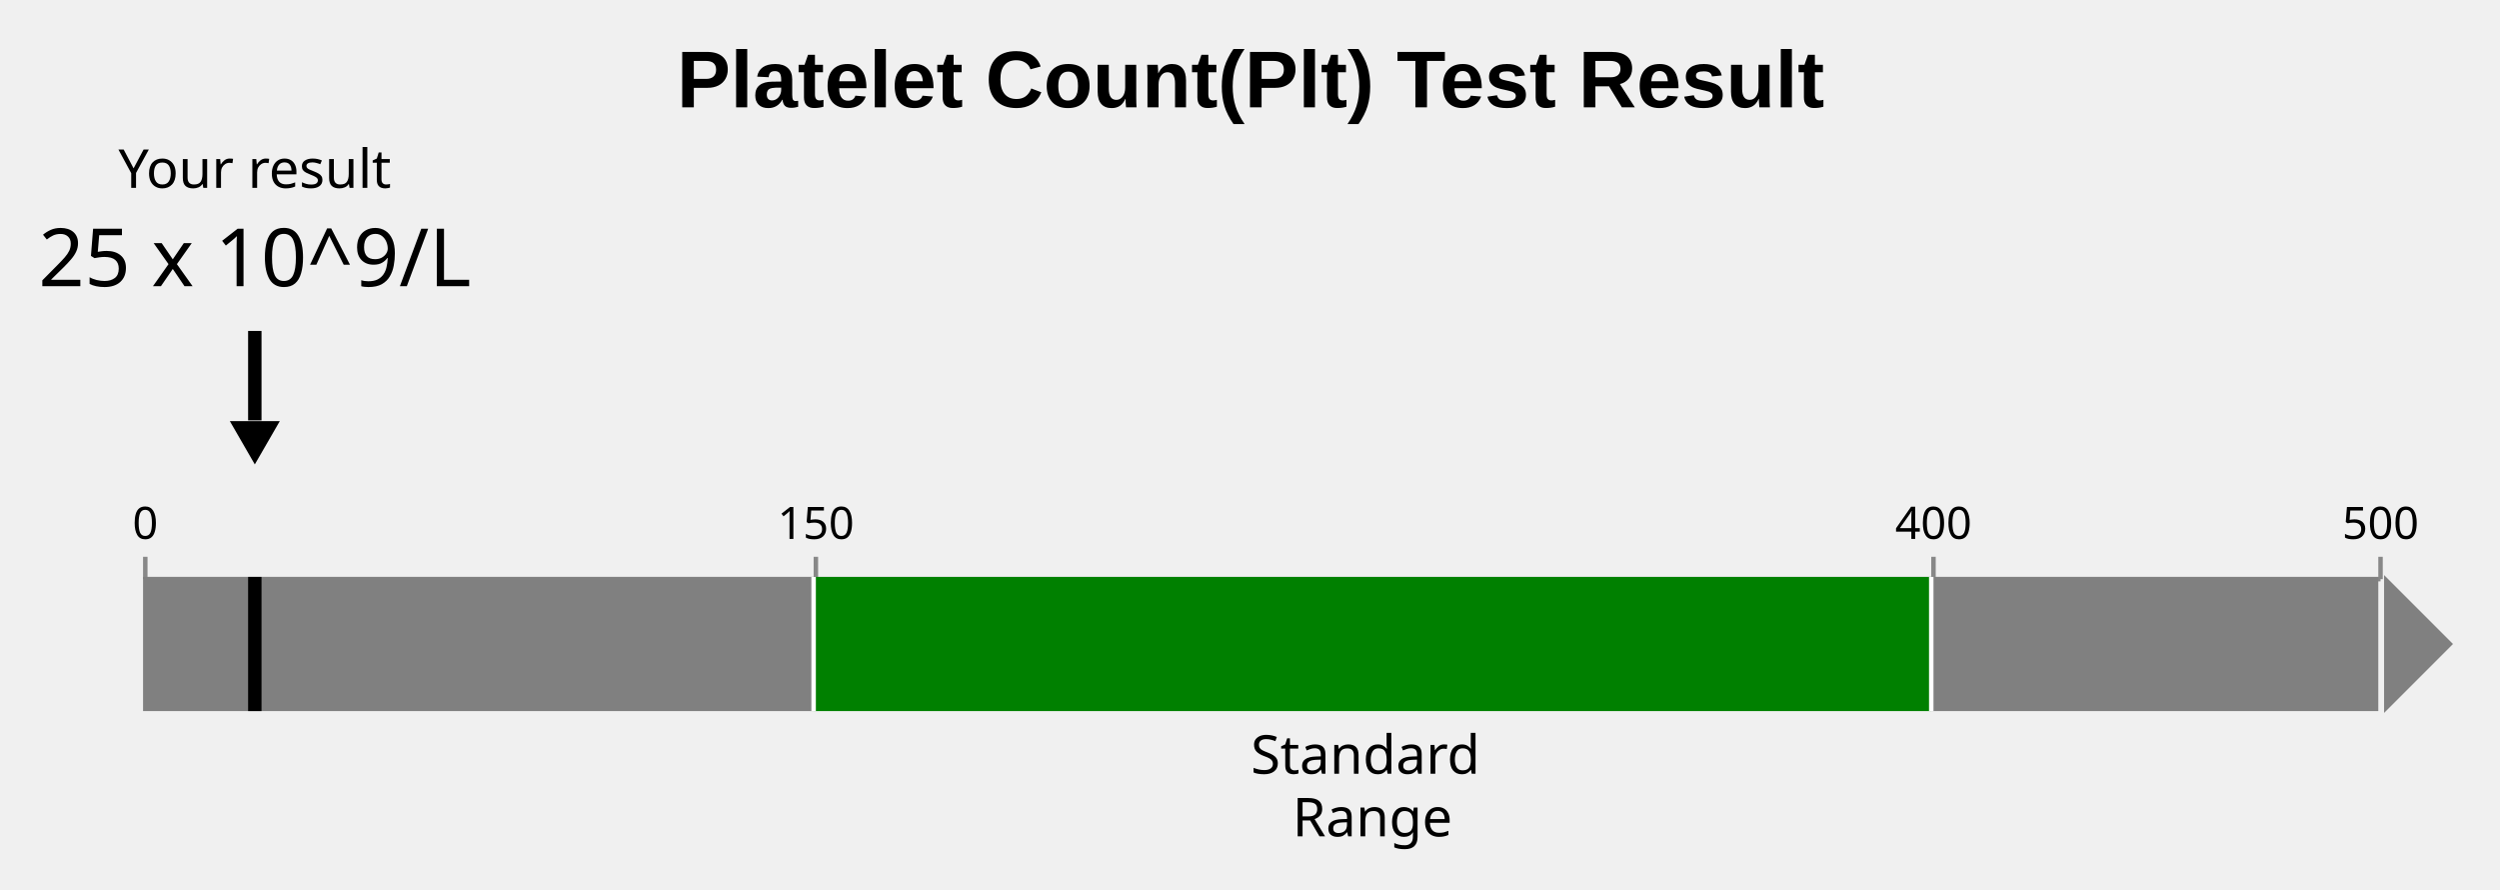
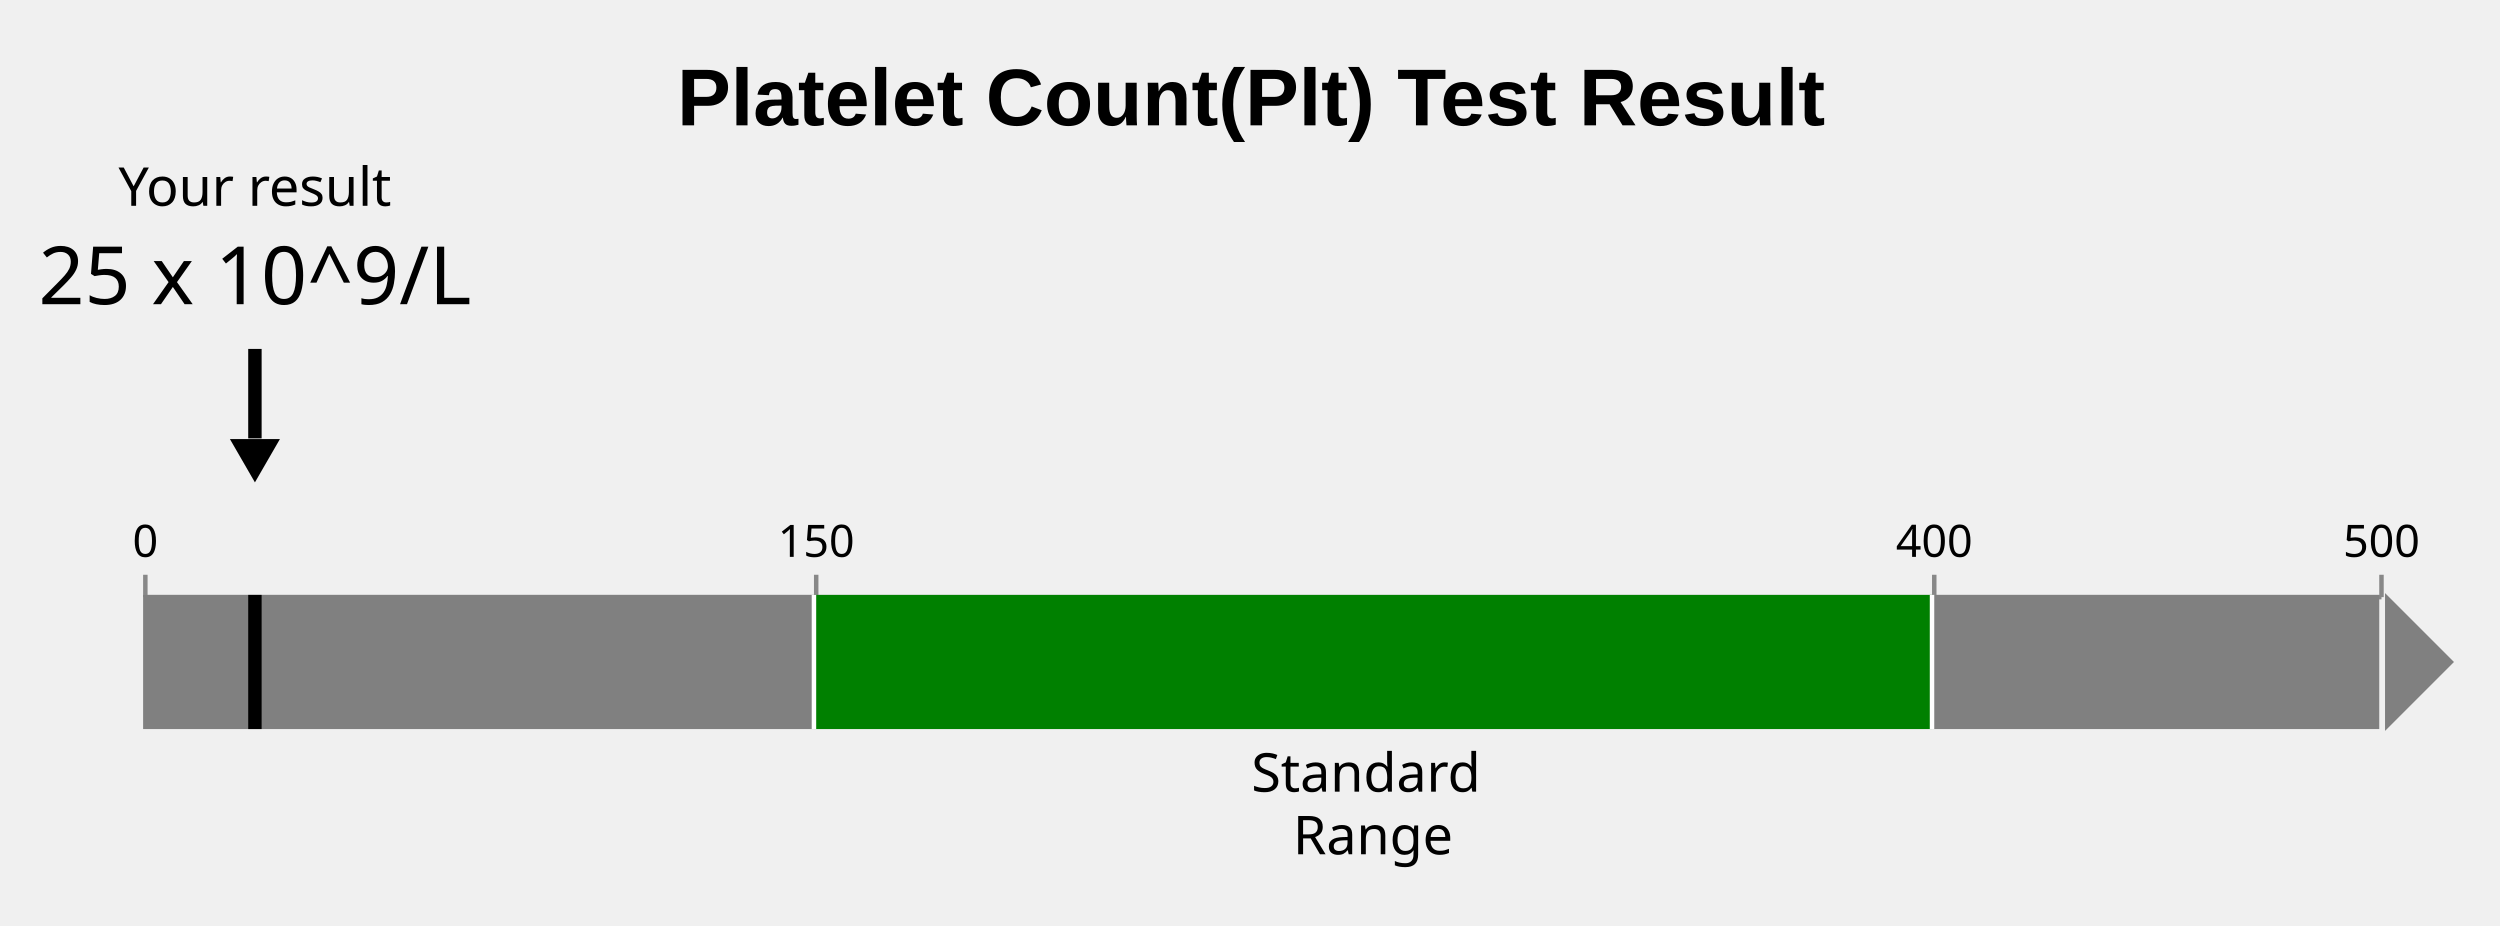
- <svg xmlns="http://www.w3.org/2000/svg" version="1.1" class="marks" width="1118" height="398" viewBox="0 0 559 199">
+ <svg xmlns="http://www.w3.org/2000/svg" version="1.1" class="marks" width="540" height="200" viewBox="0 0 559 199">
  <g fill="none" stroke-miterlimit="10" transform="translate(32,129)">
    <g class="mark-group role-frame root" role="graphics-object" aria-roledescription="group mark container">
      <g transform="translate(0,0)">
        <path class="background" aria-hidden="true" d="M0,0h500v30h-500Z" />
        <g>
          <g class="mark-group role-axis" role="graphics-symbol" aria-roledescription="axis" aria-label="X-axis for a linear scale with values from 0 to 500">
            <g transform="translate(0.5,0.5)">
              <path class="background" aria-hidden="true" d="M0,0h0v0h0Z" pointer-events="none" />
              <g>
                <g class="mark-rule role-axis-tick" pointer-events="none">
                  <line transform="translate(0,0)" x2="0" y2="-5" stroke="#888" stroke-width="1" opacity="1" />
                  <line transform="translate(150,0)" x2="0" y2="-5" stroke="#888" stroke-width="1" opacity="1" />
                  <line transform="translate(400,0)" x2="0" y2="-5" stroke="#888" stroke-width="1" opacity="1" />
                  <line transform="translate(500,0)" x2="0" y2="-5" stroke="#888" stroke-width="1" opacity="1" />
                </g>
                <g class="mark-text role-axis-label" pointer-events="none">
                  <text text-anchor="middle" transform="translate(0,-9)" font-family="sans-serif" font-size="10px" fill="#000" opacity="1">0</text>
                  <text text-anchor="middle" transform="translate(150,-9)" font-family="sans-serif" font-size="10px" fill="#000" opacity="1">150</text>
                  <text text-anchor="middle" transform="translate(400,-9)" font-family="sans-serif" font-size="10px" fill="#000" opacity="1">400</text>
                  <text text-anchor="middle" transform="translate(500,-9)" font-family="sans-serif" font-size="10px" fill="#000" opacity="1">500</text>
                </g>
                <g class="mark-rule role-axis-domain" pointer-events="none">
                  <line transform="translate(0,0)" x2="500" y2="0" stroke="#888" stroke-width="1" opacity="1" />
                </g>
              </g>
              <path class="foreground" aria-hidden="true" d="" pointer-events="none" display="none" />
            </g>
          </g>
          <g class="mark-rect role-mark" role="graphics-symbol" aria-roledescription="rect mark container">
            <path d="M0,0h150v30h-150Z" fill="gray" />
            <path d="M150,0h250v30h-250Z" fill="green" />
            <path d="M400,0h100v30h-100Z" fill="gray" />
          </g>
          <g class="mark-text role-mark" role="graphics-object" aria-roledescription="text mark container">
            <text text-anchor="middle" transform="translate(75,44)" font-family="sans-serif" font-size="12px" fill="black" />
            <text text-anchor="middle" transform="translate(275,44)" font-family="sans-serif" font-size="12px" fill="black">
              <tspan>Standard</tspan>
              <tspan x="0" dy="14">Range</tspan>
            </text>
            <text text-anchor="middle" transform="translate(450,44)" font-family="sans-serif" font-size="12px" fill="black" />
          </g>
          <g class="mark-rule role-mark" role="graphics-symbol" aria-roledescription="rule mark container">
            <line transform="translate(150,0)" x2="0" y2="30" stroke="white" stroke-width="1" />
            <line transform="translate(400,0)" x2="0" y2="30" stroke="white" stroke-width="1" />
          </g>
          <g class="mark-rule role-mark" role="graphics-symbol" aria-roledescription="rule mark container">
            <line transform="translate(25,-55)" x2="0" y2="20" stroke="black" stroke-width="3" />
          </g>
          <g class="mark-symbol role-mark" role="graphics-symbol" aria-roledescription="symbol mark container">
            <path transform="translate(25,-30)" d="M0,4.841L-5.59,-4.841L5.59,-4.841Z" fill="black" />
          </g>
          <g class="mark-text role-mark" role="graphics-object" aria-roledescription="text mark container">
            <text text-anchor="middle" transform="translate(25,-87)" font-family="sans-serif" font-size="12px" fill="black">Your result</text>
          </g>
          <g class="mark-text role-mark" role="graphics-object" aria-roledescription="text mark container">
            <text text-anchor="middle" transform="translate(25,-65)" font-family="sans-serif" font-size="18px" fill="black">25 x 10^9/L</text>
          </g>
          <g class="mark-rule role-mark" role="graphics-symbol" aria-roledescription="rule mark container">
            <line transform="translate(25,0)" x2="0" y2="30" stroke="black" stroke-width="3" />
          </g>
          <g class="mark-symbol role-mark" role="graphics-symbol" aria-roledescription="symbol mark container">
            <path transform="translate(509,15)" d="M-7.706,-15.411L7.706,0L-7.706,15.411Z" fill="gray" />
          </g>
          <g class="mark-group role-title">
            <g transform="translate(247.7486,-119)">
              <path class="background" aria-hidden="true" d="M0,0h0v0h0Z" pointer-events="none" />
              <g>
                <g class="mark-text role-title-text" role="graphics-symbol" aria-roledescription="title" aria-label="Title text 'Platelet Count(Plt) Test Result'" pointer-events="none">
                  <text text-anchor="middle" transform="translate(0,14)" font-family="Arial" font-size="18px" font-weight="bold" fill="black" opacity="1">Platelet Count(Plt) Test Result</text>
                </g>
              </g>
              <path class="foreground" aria-hidden="true" d="" pointer-events="none" display="none" />
            </g>
          </g>
        </g>
        <path class="foreground" aria-hidden="true" d="" display="none" />
      </g>
    </g>
  </g>
</svg>
